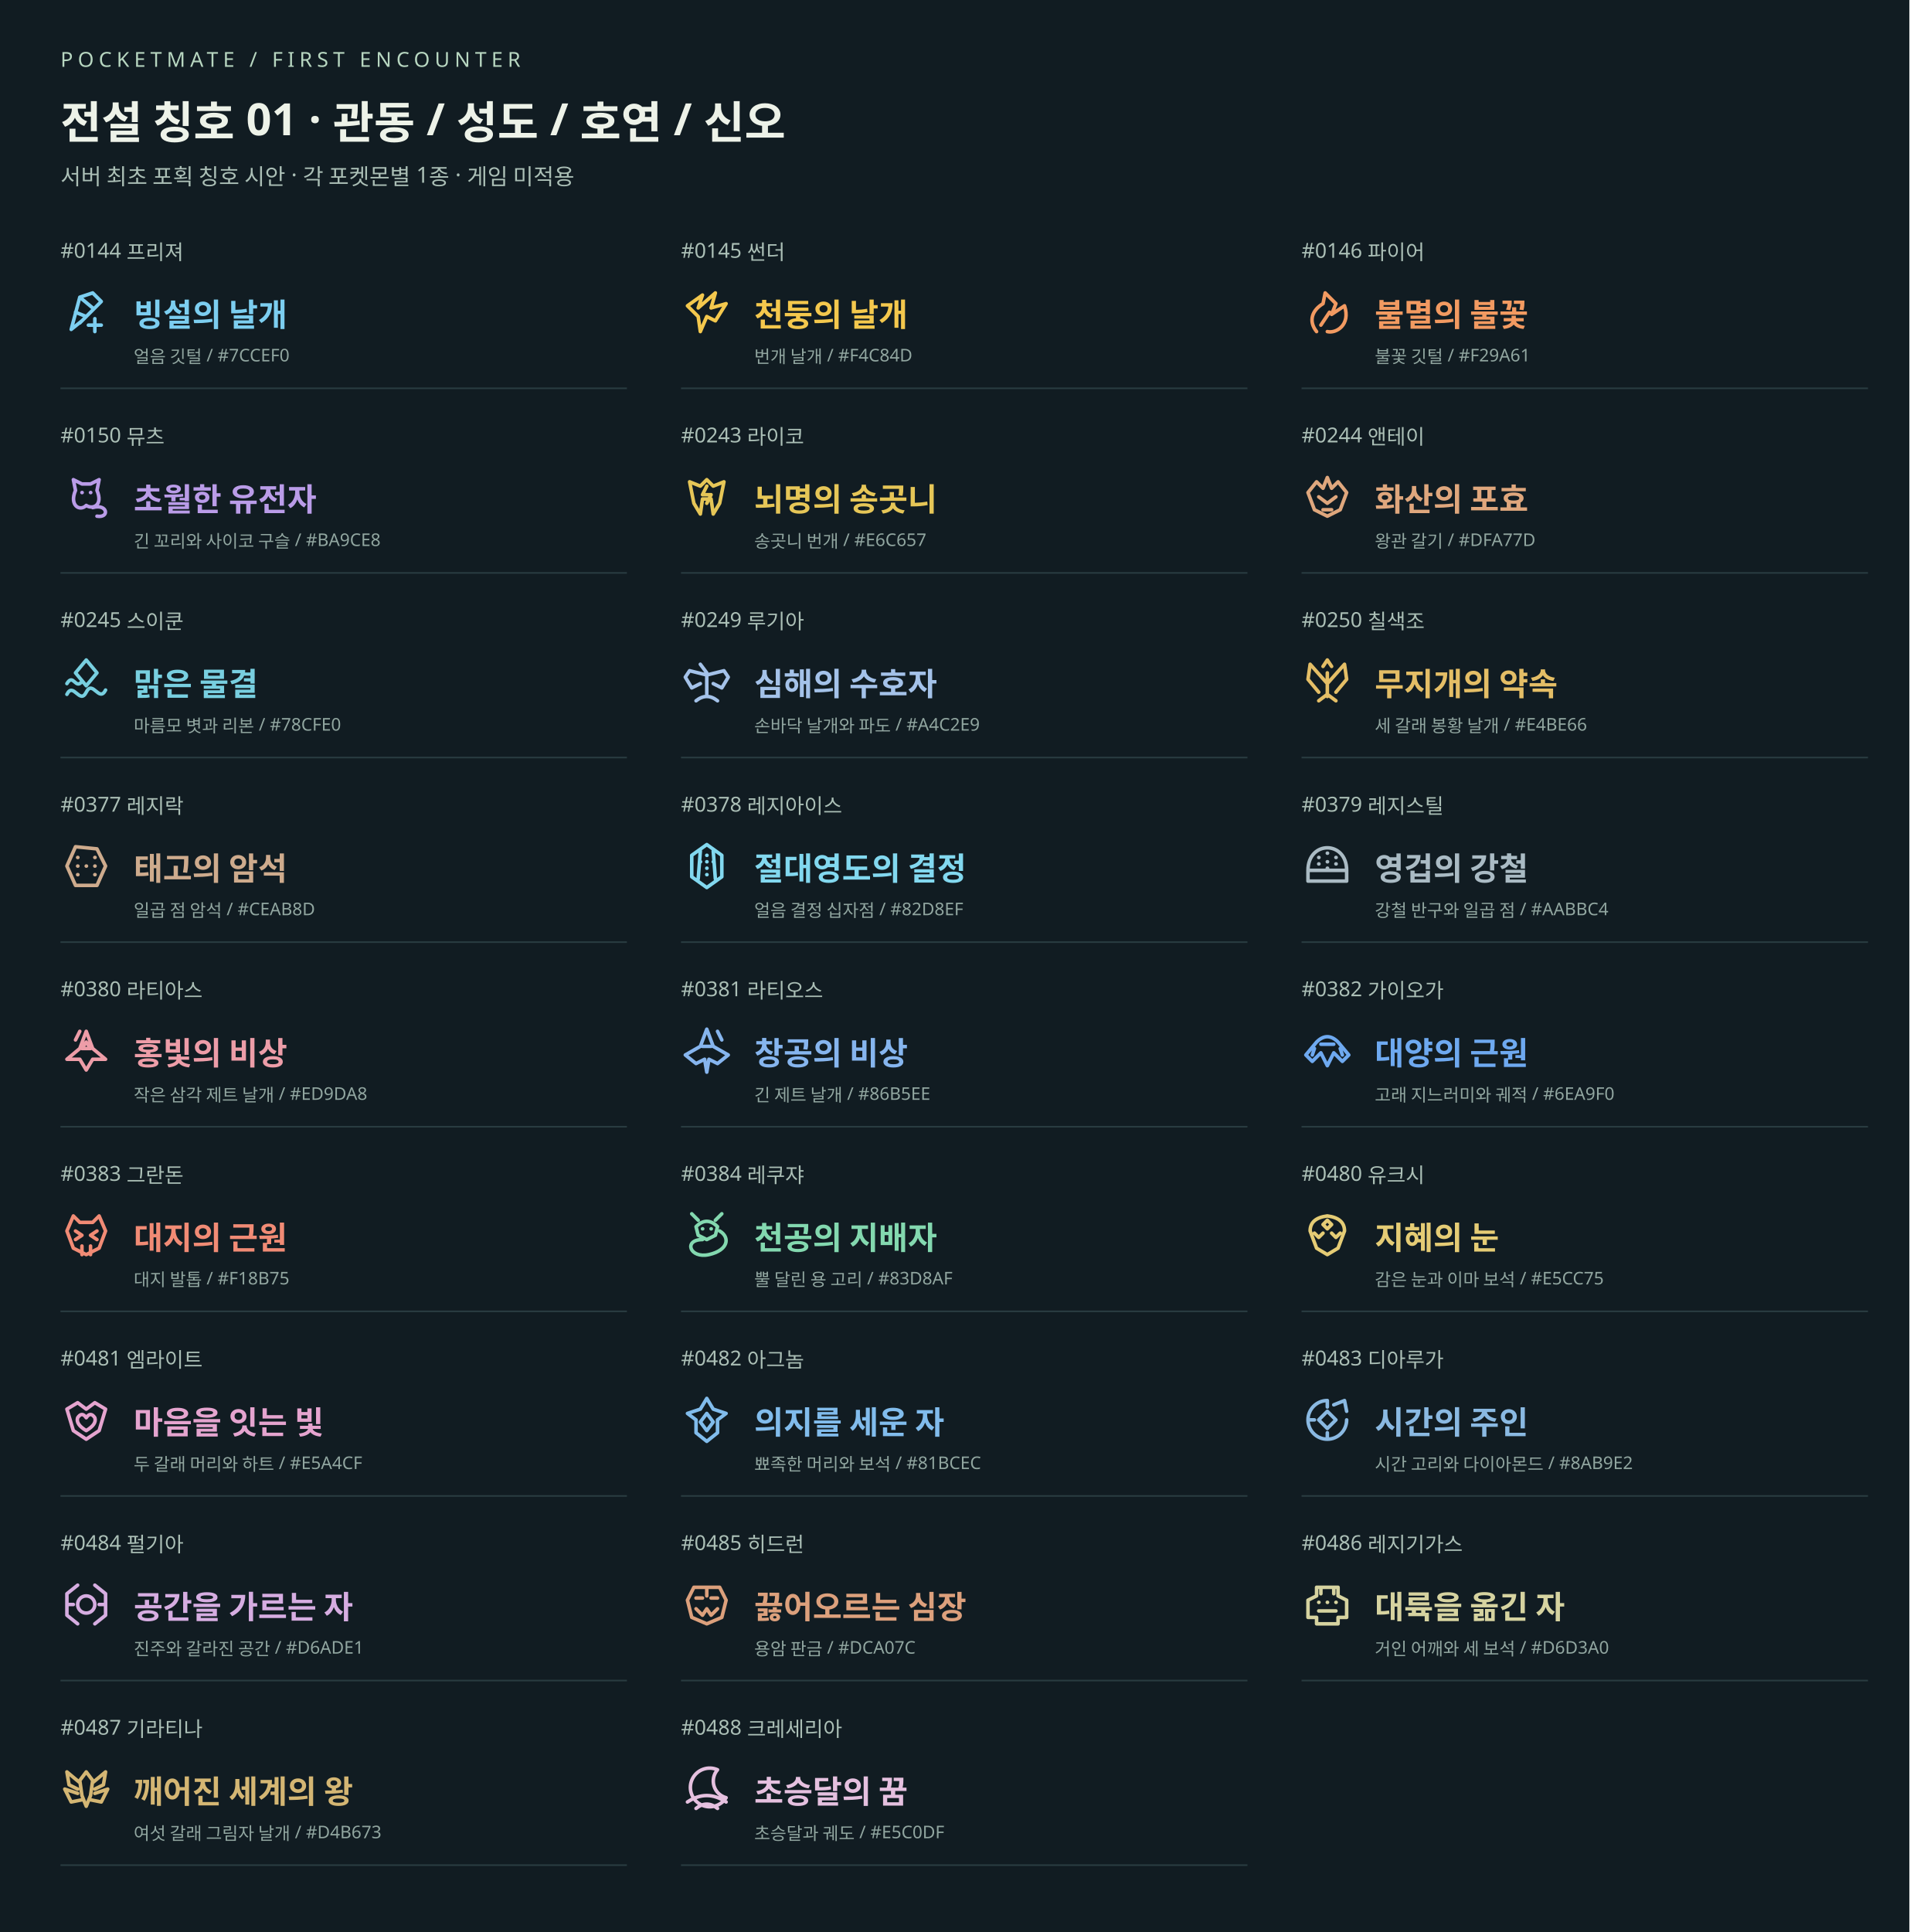
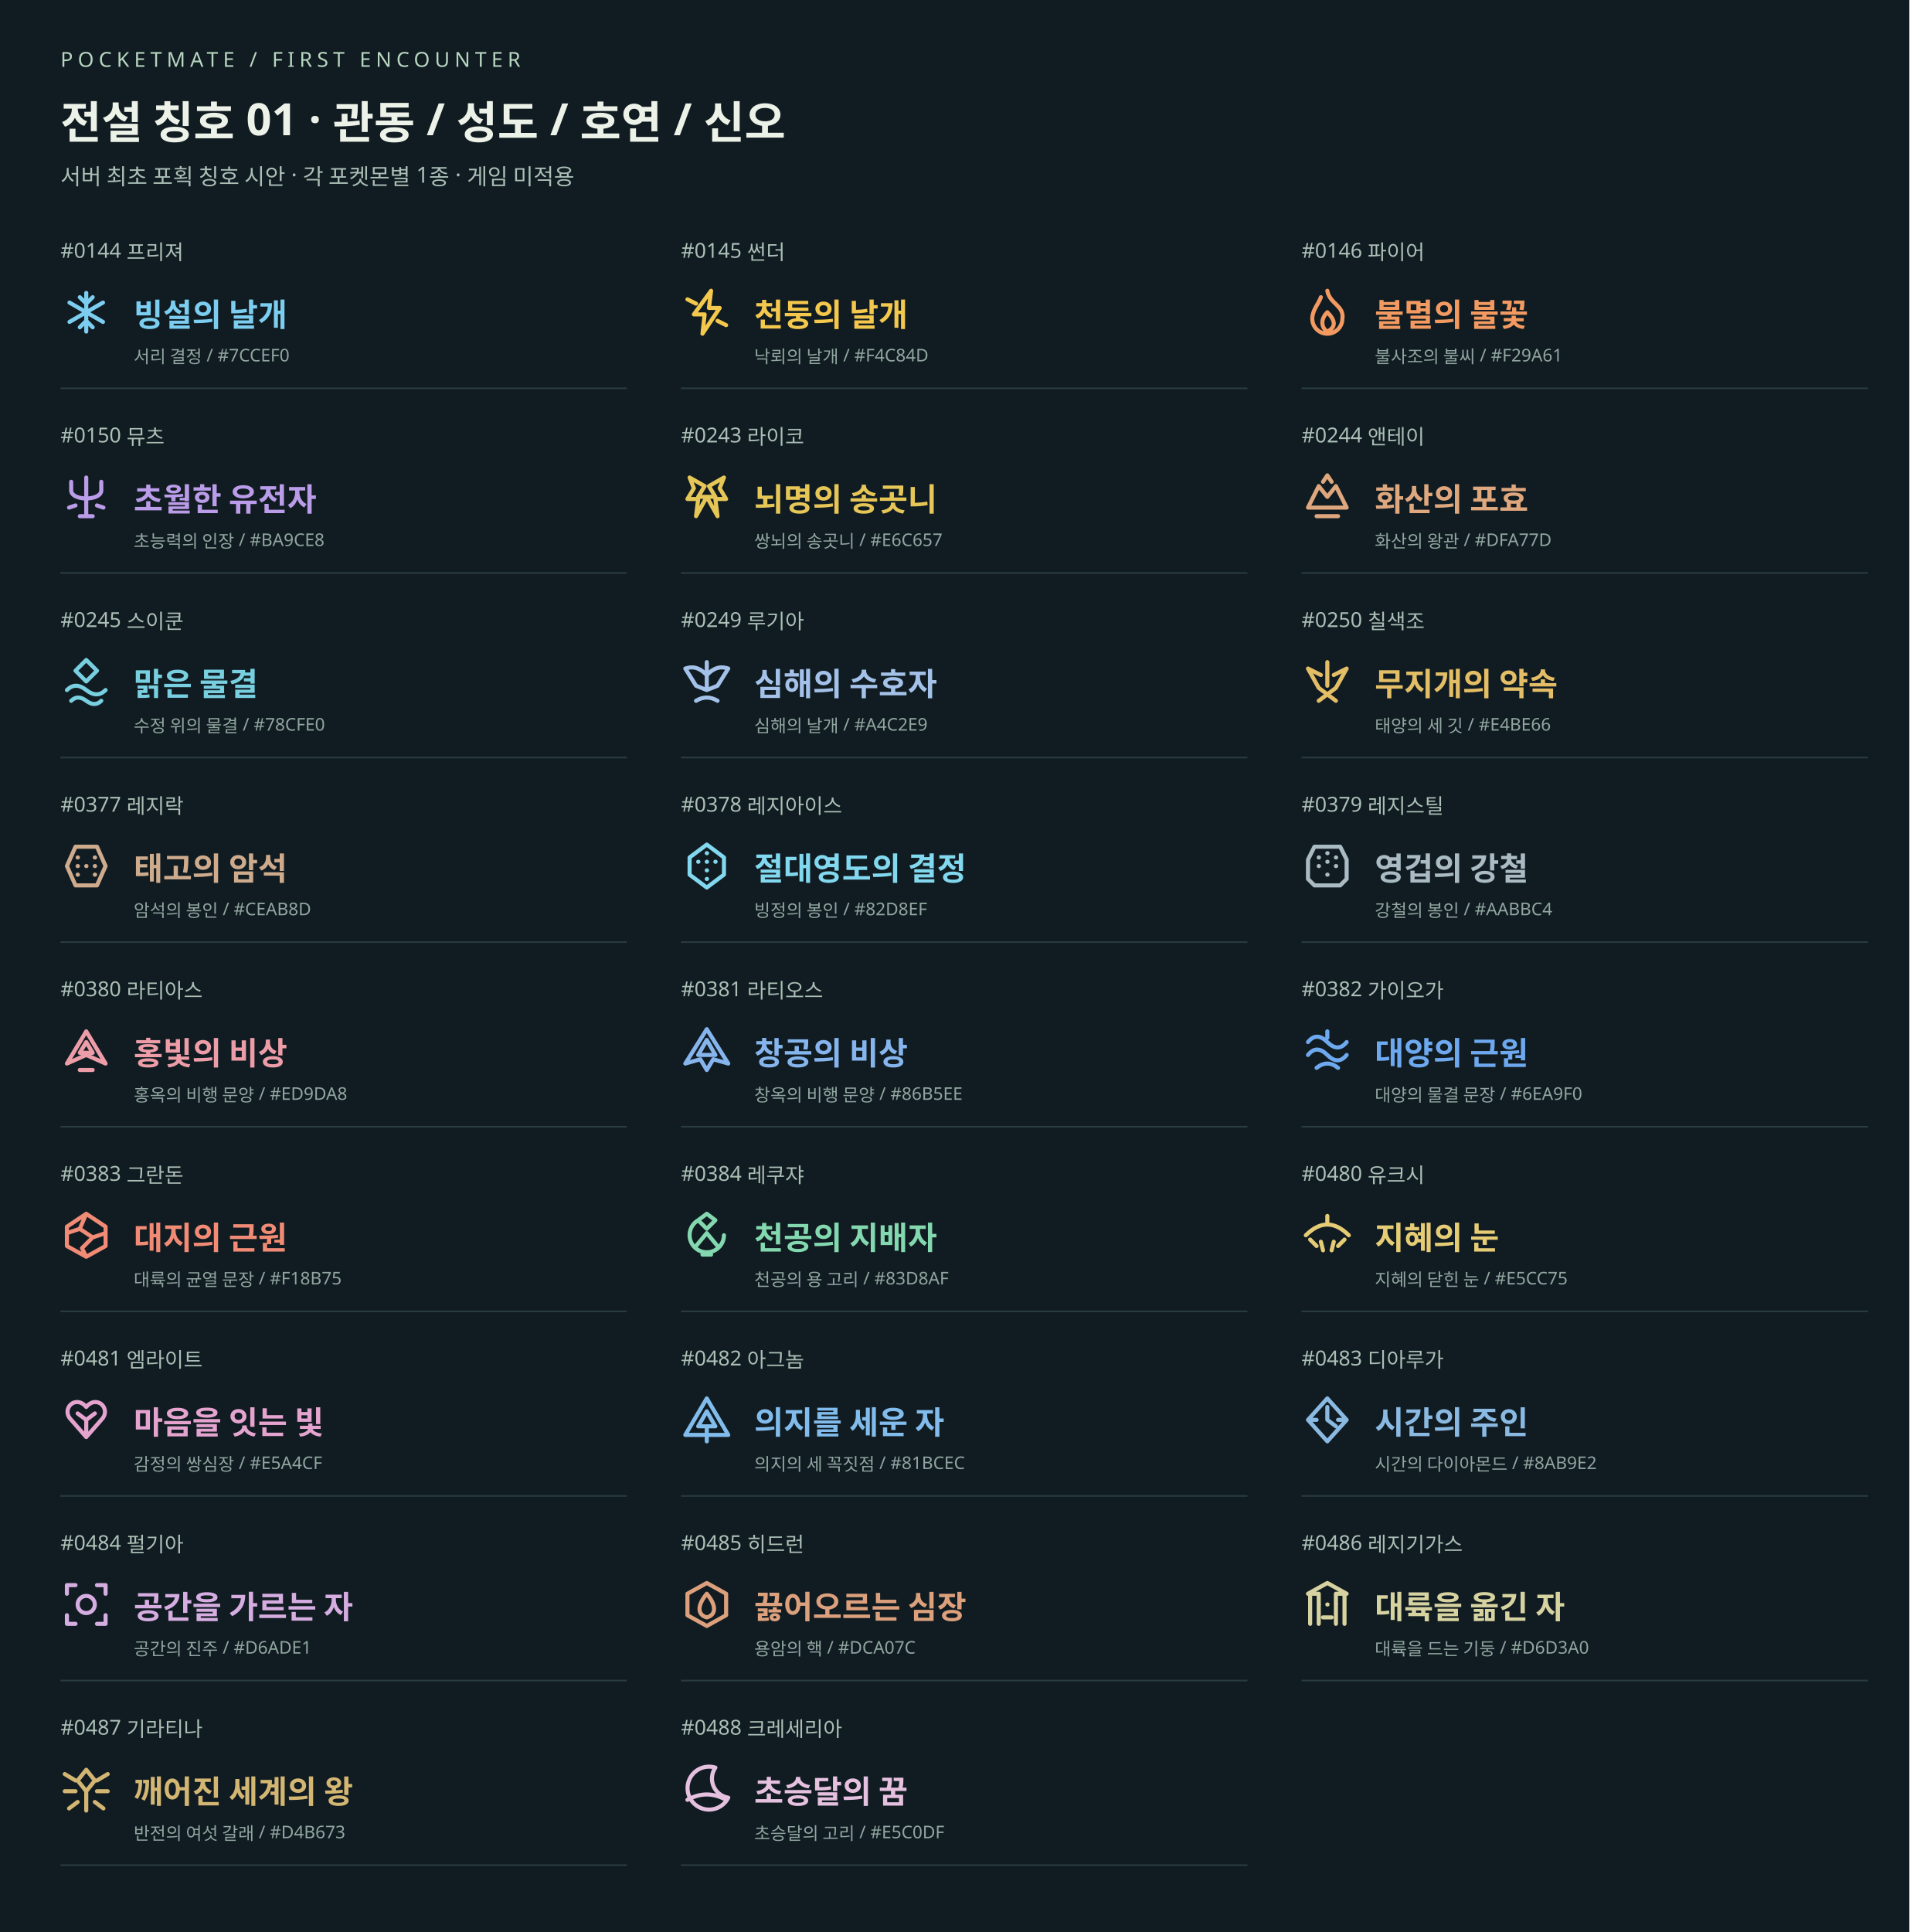
<svg xmlns="http://www.w3.org/2000/svg" width="1200" height="1214" viewBox="0 0 1200 1214">
  <rect width="1200" height="1214" fill="#111c22" />
  <g font-family="Malgun Gothic, sans-serif">
    <text x="38" y="42" fill="#b7d6c0" font-size="13" letter-spacing="3">POCKETMATE / FIRST ENCOUNTER</text>
    <text x="38" y="87" fill="#edf2e8" font-size="28" font-weight="bold">전설 칭호 01 · 관동 / 성도 / 호연 / 신오</text>
    <text x="38" y="116" fill="#abbfb6" font-size="14">서버 최초 포획 칭호 시안 · 각 포켓몬별 1종 · 게임 미적용</text>
    <path d="M38 244H394" stroke="#293c41" />
    <text x="38" y="162" fill="#abbfb6" font-size="13">#0144  프리져</text>
-     <g transform="translate(38,180) scale(1.35)" fill="none" stroke="#7CCEF0" stroke-width="1.65" stroke-linecap="round" stroke-linejoin="round">
-       <path d="M5 20 9 5 15 3 19 7 10 16Z M9 5 15 10 M7 12 12 14 M9 17 17 9 M16 15V21 M13 18H19" />
+     <g transform="translate(38,180) scale(1.35)" fill="none" stroke="#7CCEF0" stroke-width="1.9" stroke-linecap="round" stroke-linejoin="round">
+       <path d="M12 3V21 M4.2 7.5 19.8 16.5 M4.2 16.5 19.8 7.5 M9 5 12 8 15 5 M9 19 12 16 15 19" />
    </g>
    <text x="84" y="205" fill="#7CCEF0" font-size="20" font-weight="bold">빙설의 날개</text>
-     <text x="84" y="228" fill="#91a6a0" font-size="11">얼음 깃털  /  #7CCEF0</text>
+     <text x="84" y="228" fill="#91a6a0" font-size="11">서리 결정  /  #7CCEF0</text>
    <path d="M428 244H784" stroke="#293c41" />
    <text x="428" y="162" fill="#abbfb6" font-size="13">#0145  썬더</text>
-     <g transform="translate(428,180) scale(1.35)" fill="none" stroke="#F4C84D" stroke-width="1.65" stroke-linecap="round" stroke-linejoin="round">
-       <path d="M3 9 10 4 8 10 16 3 14 10 21 8 16 16 12 14 9 21 8 14Z" />
+     <g transform="translate(428,180) scale(1.35)" fill="none" stroke="#F4C84D" stroke-width="1.9" stroke-linecap="round" stroke-linejoin="round">
+       <path d="M14 2 6 13H11L10 22 18 10H13Z M3 6 7 8 M17 16 21 18" />
    </g>
    <text x="474" y="205" fill="#F4C84D" font-size="20" font-weight="bold">천둥의 날개</text>
-     <text x="474" y="228" fill="#91a6a0" font-size="11">번개 날개  /  #F4C84D</text>
+     <text x="474" y="228" fill="#91a6a0" font-size="11">낙뢰의 날개  /  #F4C84D</text>
    <path d="M818 244H1174" stroke="#293c41" />
    <text x="818" y="162" fill="#abbfb6" font-size="13">#0146  파이어</text>
-     <g transform="translate(818,180) scale(1.35)" fill="none" stroke="#F29A61" stroke-width="1.65" stroke-linecap="round" stroke-linejoin="round">
-       <path d="M7 21C3 16 5 11 10 8L11 3 16 8 14 13 20 9C23 18 16 22 12 21 M9 18 13 12" />
+     <g transform="translate(818,180) scale(1.35)" fill="none" stroke="#F29A61" stroke-width="1.9" stroke-linecap="round" stroke-linejoin="round">
+       <path d="M12 2C13 8 20 9 19 15A7 7 0 0 1 5 15C5 11 8 8 9 5 M12 12C8 16 10 20 12 21 16 19 16 16 12 12Z" />
    </g>
    <text x="864" y="205" fill="#F29A61" font-size="20" font-weight="bold">불멸의 불꽃</text>
-     <text x="864" y="228" fill="#91a6a0" font-size="11">불꽃 깃털  /  #F29A61</text>
+     <text x="864" y="228" fill="#91a6a0" font-size="11">불사조의 불씨  /  #F29A61</text>
    <path d="M38 360H394" stroke="#293c41" />
    <text x="38" y="278" fill="#abbfb6" font-size="13">#0150  뮤츠</text>
-     <g transform="translate(38,296) scale(1.35)" fill="none" stroke="#BA9CE8" stroke-width="1.65" stroke-linecap="round" stroke-linejoin="round">
-       <path d="M7 9 6 4 10 6H14L18 4 17 9C20 16 15 18 12 16 9 19 4 16 7 9Z M15 17C22 15 23 22 17 21 M10 10H10.1 M14 10H14.1" />
+     <g transform="translate(38,296) scale(1.35)" fill="none" stroke="#BA9CE8" stroke-width="1.9" stroke-linecap="round" stroke-linejoin="round">
+       <path d="M12 3V21 M5 5V9C5 14 19 14 19 9V5 M9 21H15 M4 17 7 16 M20 17 17 16" />
    </g>
    <text x="84" y="321" fill="#BA9CE8" font-size="20" font-weight="bold">초월한 유전자</text>
-     <text x="84" y="344" fill="#91a6a0" font-size="11">긴 꼬리와 사이코 구슬  /  #BA9CE8</text>
+     <text x="84" y="344" fill="#91a6a0" font-size="11">초능력의 인장  /  #BA9CE8</text>
    <path d="M428 360H784" stroke="#293c41" />
    <text x="428" y="278" fill="#abbfb6" font-size="13">#0243  라이코</text>
-     <g transform="translate(428,296) scale(1.35)" fill="none" stroke="#E6C657" stroke-width="1.65" stroke-linecap="round" stroke-linejoin="round">
-       <path d="M4 5 9 7 12 4 15 7 20 5 18 15 15 20 14 13H10L9 20 6 15Z M12 7 10 11H14L12 15" />
+     <g transform="translate(428,296) scale(1.35)" fill="none" stroke="#E6C657" stroke-width="1.9" stroke-linecap="round" stroke-linejoin="round">
+       <path d="M4 3 11 7 8 12H12L7 21 8 13H3L6 8Z M20 3 13 7 16 12H12L17 21 16 13H21L18 8Z" />
    </g>
    <text x="474" y="321" fill="#E6C657" font-size="20" font-weight="bold">뇌명의 송곳니</text>
-     <text x="474" y="344" fill="#91a6a0" font-size="11">송곳니 번개  /  #E6C657</text>
+     <text x="474" y="344" fill="#91a6a0" font-size="11">쌍뇌의 송곳니  /  #E6C657</text>
    <path d="M818 360H1174" stroke="#293c41" />
    <text x="818" y="278" fill="#abbfb6" font-size="13">#0244  앤테이</text>
-     <g transform="translate(818,296) scale(1.35)" fill="none" stroke="#DFA77D" stroke-width="1.65" stroke-linecap="round" stroke-linejoin="round">
-       <path d="M3 10 7 5 10 8 12 3 14 8 17 5 21 10 18 18 12 21 6 18Z M8 12 12 15 16 12 M10 18H14" />
+     <g transform="translate(818,296) scale(1.35)" fill="none" stroke="#DFA77D" stroke-width="1.9" stroke-linecap="round" stroke-linejoin="round">
+       <path d="M3 17 8 7 12 12 16 7 21 17Z M7 21H17 M10 5 12 2 14 5" />
    </g>
    <text x="864" y="321" fill="#DFA77D" font-size="20" font-weight="bold">화산의 포효</text>
-     <text x="864" y="344" fill="#91a6a0" font-size="11">왕관 갈기  /  #DFA77D</text>
+     <text x="864" y="344" fill="#91a6a0" font-size="11">화산의 왕관  /  #DFA77D</text>
    <path d="M38 476H394" stroke="#293c41" />
    <text x="38" y="394" fill="#abbfb6" font-size="13">#0245  스이쿤</text>
-     <g transform="translate(38,412) scale(1.35)" fill="none" stroke="#78CFE0" stroke-width="1.65" stroke-linecap="round" stroke-linejoin="round">
-       <path d="M12 2 17 8 12 14 7 8Z M3 18C6 12 9 23 12 17S18 22 21 16 M3 13C6 8 7 16 10 12" />
+     <g transform="translate(38,412) scale(1.35)" fill="none" stroke="#78CFE0" stroke-width="1.9" stroke-linecap="round" stroke-linejoin="round">
+       <path d="M12 2 17 7 12 12 7 7Z M3 16Q7 12 12 16T21 16 M5 21Q8 18 12 21T19 21" />
    </g>
    <text x="84" y="437" fill="#78CFE0" font-size="20" font-weight="bold">맑은 물결</text>
-     <text x="84" y="460" fill="#91a6a0" font-size="11">마름모 볏과 리본  /  #78CFE0</text>
+     <text x="84" y="460" fill="#91a6a0" font-size="11">수정 위의 물결  /  #78CFE0</text>
    <path d="M428 476H784" stroke="#293c41" />
    <text x="428" y="394" fill="#abbfb6" font-size="13">#0249  루기아</text>
-     <g transform="translate(428,412) scale(1.35)" fill="none" stroke="#A4C2E9" stroke-width="1.65" stroke-linecap="round" stroke-linejoin="round">
-       <path d="M12 18V8L9 4 M12 9 4 7 2 10 5 15 9 13 M12 9 20 7 22 10 19 15 15 13 M7 21Q12 17 17 21" />
+     <g transform="translate(428,412) scale(1.35)" fill="none" stroke="#A4C2E9" stroke-width="1.9" stroke-linecap="round" stroke-linejoin="round">
+       <path d="M12 3V16 M12 9C8 5 5 5 2 6L7 14 12 16 17 14 22 6C19 5 16 5 12 9 M7 21Q12 18 17 21" />
    </g>
    <text x="474" y="437" fill="#A4C2E9" font-size="20" font-weight="bold">심해의 수호자</text>
-     <text x="474" y="460" fill="#91a6a0" font-size="11">손바닥 날개와 파도  /  #A4C2E9</text>
+     <text x="474" y="460" fill="#91a6a0" font-size="11">심해의 날개  /  #A4C2E9</text>
    <path d="M818 476H1174" stroke="#293c41" />
    <text x="818" y="394" fill="#abbfb6" font-size="13">#0250  칠색조</text>
-     <g transform="translate(818,412) scale(1.35)" fill="none" stroke="#E4BE66" stroke-width="1.65" stroke-linecap="round" stroke-linejoin="round">
-       <path d="M12 19V8 M12 13 4 4 3 11 8 17 M12 13 20 4 21 11 16 17 M8 21 12 18 16 21 M10 5 12 2 14 5" />
+     <g transform="translate(818,412) scale(1.35)" fill="none" stroke="#E4BE66" stroke-width="1.9" stroke-linecap="round" stroke-linejoin="round">
+       <path d="M12 3V14 M3 6 8 15 12 18 16 15 21 6 M3 6 9 9 M21 6 15 9 M8 21 12 18 16 21" />
    </g>
    <text x="864" y="437" fill="#E4BE66" font-size="20" font-weight="bold">무지개의 약속</text>
-     <text x="864" y="460" fill="#91a6a0" font-size="11">세 갈래 봉황 날개  /  #E4BE66</text>
+     <text x="864" y="460" fill="#91a6a0" font-size="11">태양의 세 깃  /  #E4BE66</text>
    <path d="M38 592H394" stroke="#293c41" />
    <text x="38" y="510" fill="#abbfb6" font-size="13">#0377  레지락</text>
-     <g transform="translate(38,528) scale(1.35)" fill="none" stroke="#CEAB8D" stroke-width="1.65" stroke-linecap="round" stroke-linejoin="round">
-       <path d="M7 3 17 4 21 12 17 21H7L3 12Z M8 8H8.1 M16 8H16.1 M8 12H8.1 M12 12H12.1 M16 12H16.1 M8 16H8.1 M16 16H16.1" />
+     <g transform="translate(38,528) scale(1.35)" fill="none" stroke="#CEAB8D" stroke-width="1.9" stroke-linecap="round" stroke-linejoin="round">
+       <path d="M7 3H17L21 12 17 21H7L3 12Z M8 8H8.1 M16 8H16.1 M8 12H8.1 M12 12H12.1 M16 12H16.1 M8 16H8.1 M16 16H16.1" />
    </g>
    <text x="84" y="553" fill="#CEAB8D" font-size="20" font-weight="bold">태고의 암석</text>
-     <text x="84" y="576" fill="#91a6a0" font-size="11">일곱 점 암석  /  #CEAB8D</text>
+     <text x="84" y="576" fill="#91a6a0" font-size="11">암석의 봉인  /  #CEAB8D</text>
    <path d="M428 592H784" stroke="#293c41" />
    <text x="428" y="510" fill="#abbfb6" font-size="13">#0378  레지아이스</text>
-     <g transform="translate(428,528) scale(1.35)" fill="none" stroke="#82D8EF" stroke-width="1.65" stroke-linecap="round" stroke-linejoin="round">
-       <path d="M12 2 19 7V17L12 22 5 17V7Z M9 5 8 18 M15 5 16 18 M9 10H9.1 M12 10H12.1 M15 10H15.1 M12 7H12.1 M12 13H12.1 M12 16H12.1" />
+     <g transform="translate(428,528) scale(1.35)" fill="none" stroke="#82D8EF" stroke-width="1.9" stroke-linecap="round" stroke-linejoin="round">
+       <path d="M12 2 20 8V16L12 22 4 16V8Z M8 10H8.1 M12 10H12.1 M16 10H16.1 M12 6H12.1 M12 14H12.1 M12 18H12.1" />
    </g>
    <text x="474" y="553" fill="#82D8EF" font-size="20" font-weight="bold">절대영도의 결정</text>
-     <text x="474" y="576" fill="#91a6a0" font-size="11">얼음 결정 십자점  /  #82D8EF</text>
+     <text x="474" y="576" fill="#91a6a0" font-size="11">빙정의 봉인  /  #82D8EF</text>
    <path d="M818 592H1174" stroke="#293c41" />
    <text x="818" y="510" fill="#abbfb6" font-size="13">#0379  레지스틸</text>
-     <g transform="translate(818,528) scale(1.35)" fill="none" stroke="#AABBC4" stroke-width="1.65" stroke-linecap="round" stroke-linejoin="round">
-       <path d="M3 14C3 0 21 0 21 14V19H3Z M3 14H21 M8 8H8.1 M12 6H12.1 M16 8H16.1 M8 11H8.1 M12 10H12.1 M16 11H16.1 M12 13H12.1" />
+     <g transform="translate(818,528) scale(1.35)" fill="none" stroke="#AABBC4" stroke-width="1.9" stroke-linecap="round" stroke-linejoin="round">
+       <path d="M6 3H18L21 9V18L18 21H6L3 18V9Z M8 8H8.1 M12 6H12.1 M16 8H16.1 M8 12H8.1 M12 10H12.1 M16 12H16.1 M12 16H12.1" />
    </g>
    <text x="864" y="553" fill="#AABBC4" font-size="20" font-weight="bold">영겁의 강철</text>
-     <text x="864" y="576" fill="#91a6a0" font-size="11">강철 반구와 일곱 점  /  #AABBC4</text>
+     <text x="864" y="576" fill="#91a6a0" font-size="11">강철의 봉인  /  #AABBC4</text>
    <path d="M38 708H394" stroke="#293c41" />
    <text x="38" y="626" fill="#abbfb6" font-size="13">#0380  라티아스</text>
-     <g transform="translate(38,644) scale(1.35)" fill="none" stroke="#ED9DA8" stroke-width="1.65" stroke-linecap="round" stroke-linejoin="round">
-       <path d="M12 3 15 11 21 16 15 16 12 21 9 16H3L9 11Z M10 11 12 8 14 11Z M9 3 7 7" />
+     <g transform="translate(38,644) scale(1.35)" fill="none" stroke="#ED9DA8" stroke-width="1.9" stroke-linecap="round" stroke-linejoin="round">
+       <path d="M12 3 21 18 12 14 3 18Z M12 8 15 13H9Z M9 21H15" />
    </g>
    <text x="84" y="669" fill="#ED9DA8" font-size="20" font-weight="bold">홍빛의 비상</text>
-     <text x="84" y="692" fill="#91a6a0" font-size="11">작은 삼각 제트 날개  /  #ED9DA8</text>
+     <text x="84" y="692" fill="#91a6a0" font-size="11">홍옥의 비행 문양  /  #ED9DA8</text>
    <path d="M428 708H784" stroke="#293c41" />
    <text x="428" y="626" fill="#abbfb6" font-size="13">#0381  라티오스</text>
-     <g transform="translate(428,644) scale(1.35)" fill="none" stroke="#86B5EE" stroke-width="1.65" stroke-linecap="round" stroke-linejoin="round">
-       <path d="M12 2 15 10 22 14 17 18 13 16 12 22 11 16 7 18 2 14 9 10Z M10 10H14 M17 3 19 7" />
+     <g transform="translate(428,644) scale(1.35)" fill="none" stroke="#86B5EE" stroke-width="1.9" stroke-linecap="round" stroke-linejoin="round">
+       <path d="M12 2 22 18 15 16 12 21 9 16 2 18Z M12 7 16 14H8Z" />
    </g>
    <text x="474" y="669" fill="#86B5EE" font-size="20" font-weight="bold">창공의 비상</text>
-     <text x="474" y="692" fill="#91a6a0" font-size="11">긴 제트 날개  /  #86B5EE</text>
+     <text x="474" y="692" fill="#91a6a0" font-size="11">창옥의 비행 문양  /  #86B5EE</text>
    <path d="M818 708H1174" stroke="#293c41" />
    <text x="818" y="626" fill="#abbfb6" font-size="13">#0382  가이오가</text>
-     <g transform="translate(818,644) scale(1.35)" fill="none" stroke="#6EA9F0" stroke-width="1.65" stroke-linecap="round" stroke-linejoin="round">
-       <path d="M7 8Q12 3 17 8L22 14 19 17 15 13 12 19 9 13 5 17 2 14Z M6 11 5 14 M18 11 19 14 M9 9H15" />
+     <g transform="translate(818,644) scale(1.35)" fill="none" stroke="#6EA9F0" stroke-width="1.9" stroke-linecap="round" stroke-linejoin="round">
+       <path d="M3 8Q7 3 12 8T21 8 M3 14Q7 9 12 14T21 14 M7 20Q12 16 17 20 M12 3V6" />
    </g>
    <text x="864" y="669" fill="#6EA9F0" font-size="20" font-weight="bold">대양의 근원</text>
-     <text x="864" y="692" fill="#91a6a0" font-size="11">고래 지느러미와 궤적  /  #6EA9F0</text>
+     <text x="864" y="692" fill="#91a6a0" font-size="11">대양의 물결 문장  /  #6EA9F0</text>
    <path d="M38 824H394" stroke="#293c41" />
    <text x="38" y="742" fill="#abbfb6" font-size="13">#0383  그란돈</text>
-     <g transform="translate(38,760) scale(1.35)" fill="none" stroke="#F18B75" stroke-width="1.65" stroke-linecap="round" stroke-linejoin="round">
-       <path d="M6 3 9 6H15L18 3 21 10 18 18 12 21 6 18 3 10Z M7 10 10 12 7 14 M17 10 14 12 17 14 M10 17V21 M14 17V21" />
+     <g transform="translate(38,760) scale(1.35)" fill="none" stroke="#F18B75" stroke-width="1.9" stroke-linecap="round" stroke-linejoin="round">
+       <path d="M12 2 21 8V17L12 22 3 17V8Z M12 2 9 9 15 13 10 18 12 22 M3 11 9 9 M15 13 21 11" />
    </g>
    <text x="84" y="785" fill="#F18B75" font-size="20" font-weight="bold">대지의 근원</text>
-     <text x="84" y="808" fill="#91a6a0" font-size="11">대지 발톱  /  #F18B75</text>
+     <text x="84" y="808" fill="#91a6a0" font-size="11">대륙의 균열 문장  /  #F18B75</text>
    <path d="M428 824H784" stroke="#293c41" />
    <text x="428" y="742" fill="#abbfb6" font-size="13">#0384  레쿠쟈</text>
-     <g transform="translate(428,760) scale(1.35)" fill="none" stroke="#83D8AF" stroke-width="1.65" stroke-linecap="round" stroke-linejoin="round">
-       <path d="M8 5 5 2 M16 5 19 2 M7 8Q12 3 17 8L16 12 12 14 8 12Z M10 14C1 14 4 23 13 21S23 13 18 10 M10 9H10.1 M14 9H14.1" />
+     <g transform="translate(428,760) scale(1.35)" fill="none" stroke="#83D8AF" stroke-width="1.9" stroke-linecap="round" stroke-linejoin="round">
+       <path d="M8 5A8 8 0 1 0 20 12 M8 5 12 2 16 5 12 9Z M7 17 12 11 17 17 M10 21H14" />
    </g>
    <text x="474" y="785" fill="#83D8AF" font-size="20" font-weight="bold">천공의 지배자</text>
-     <text x="474" y="808" fill="#91a6a0" font-size="11">뿔 달린 용 고리  /  #83D8AF</text>
+     <text x="474" y="808" fill="#91a6a0" font-size="11">천공의 용 고리  /  #83D8AF</text>
    <path d="M818 824H1174" stroke="#293c41" />
    <text x="818" y="742" fill="#abbfb6" font-size="13">#0480  유크시</text>
-     <g transform="translate(818,760) scale(1.35)" fill="none" stroke="#E5CC75" stroke-width="1.65" stroke-linecap="round" stroke-linejoin="round">
-       <path d="M4 10Q4 4 12 3 20 4 20 10L17 18 12 21 7 18Z M6 11 8 13 10 11 M14 11 16 13 18 11 M12 5 14 7 12 9 10 7Z" />
+     <g transform="translate(818,760) scale(1.35)" fill="none" stroke="#E5CC75" stroke-width="1.9" stroke-linecap="round" stroke-linejoin="round">
+       <path d="M2 12Q12 2 22 12 M4 14 7 17 M9 15 10 19 M15 15 14 19 M20 14 17 17 M12 3V6" />
    </g>
    <text x="864" y="785" fill="#E5CC75" font-size="20" font-weight="bold">지혜의 눈</text>
-     <text x="864" y="808" fill="#91a6a0" font-size="11">감은 눈과 이마 보석  /  #E5CC75</text>
+     <text x="864" y="808" fill="#91a6a0" font-size="11">지혜의 닫힌 눈  /  #E5CC75</text>
    <path d="M38 940H394" stroke="#293c41" />
    <text x="38" y="858" fill="#abbfb6" font-size="13">#0481  엠라이트</text>
-     <g transform="translate(38,876) scale(1.35)" fill="none" stroke="#E5A4CF" stroke-width="1.65" stroke-linecap="round" stroke-linejoin="round">
-       <path d="M3 7 8 4 12 7 16 4 21 7 18 17 12 21 6 17Z M8 11Q10 8 12 11 14 8 16 11Q17 14 12 17 7 14 8 11Z" />
+     <g transform="translate(38,876) scale(1.35)" fill="none" stroke="#E5A4CF" stroke-width="1.9" stroke-linecap="round" stroke-linejoin="round">
+       <path d="M12 6C7 0 0 7 5 12L12 20 19 12C24 7 17 0 12 6Z M12 20V12 M8 9 12 12 16 9" />
    </g>
    <text x="84" y="901" fill="#E5A4CF" font-size="20" font-weight="bold">마음을 잇는 빛</text>
-     <text x="84" y="924" fill="#91a6a0" font-size="11">두 갈래 머리와 하트  /  #E5A4CF</text>
+     <text x="84" y="924" fill="#91a6a0" font-size="11">감정의 쌍심장  /  #E5A4CF</text>
    <path d="M428 940H784" stroke="#293c41" />
    <text x="428" y="858" fill="#abbfb6" font-size="13">#0482  아그놈</text>
-     <g transform="translate(428,876) scale(1.35)" fill="none" stroke="#81BCEC" stroke-width="1.65" stroke-linecap="round" stroke-linejoin="round">
-       <path d="M3 9 9 7 12 2 15 7 21 9 17 12 17 18 12 22 7 18 7 12Z M12 9 15 13 12 17 9 13Z" />
+     <g transform="translate(428,876) scale(1.35)" fill="none" stroke="#81BCEC" stroke-width="1.9" stroke-linecap="round" stroke-linejoin="round">
+       <path d="M12 2 22 19H2Z M12 8 16 15H8Z M12 15V22" />
    </g>
    <text x="474" y="901" fill="#81BCEC" font-size="20" font-weight="bold">의지를 세운 자</text>
-     <text x="474" y="924" fill="#91a6a0" font-size="11">뾰족한 머리와 보석  /  #81BCEC</text>
+     <text x="474" y="924" fill="#91a6a0" font-size="11">의지의 세 꼭짓점  /  #81BCEC</text>
    <path d="M818 940H1174" stroke="#293c41" />
    <text x="818" y="858" fill="#abbfb6" font-size="13">#0483  디아루가</text>
-     <g transform="translate(818,876) scale(1.35)" fill="none" stroke="#8AB9E2" stroke-width="1.65" stroke-linecap="round" stroke-linejoin="round">
-       <path d="M12 3A9 9 0 1 0 21 12 M12 3V6 M3 12H6 M12 18V21 M12 8 16 12 12 16 8 12Z M15 5 20 3 21 8" />
+     <g transform="translate(818,876) scale(1.35)" fill="none" stroke="#8AB9E2" stroke-width="1.9" stroke-linecap="round" stroke-linejoin="round">
+       <path d="M12 2 21 12 12 22 3 12Z M12 6V12L16 15 M5 12H7 M17 12H19" />
    </g>
    <text x="864" y="901" fill="#8AB9E2" font-size="20" font-weight="bold">시간의 주인</text>
-     <text x="864" y="924" fill="#91a6a0" font-size="11">시간 고리와 다이아몬드  /  #8AB9E2</text>
+     <text x="864" y="924" fill="#91a6a0" font-size="11">시간의 다이아몬드  /  #8AB9E2</text>
    <path d="M38 1056H394" stroke="#293c41" />
    <text x="38" y="974" fill="#abbfb6" font-size="13">#0484  펄기아</text>
-     <g transform="translate(38,992) scale(1.35)" fill="none" stroke="#D6ADE1" stroke-width="1.65" stroke-linecap="round" stroke-linejoin="round">
-       <path d="M12 8A4 4 0 1 0 12 16 4 4 0 1 0 12 8 M8 3 3 7V17L8 21 M16 3 21 7V17L16 21 M3 12H6 M18 12H21" />
+     <g transform="translate(38,992) scale(1.35)" fill="none" stroke="#D6ADE1" stroke-width="1.9" stroke-linecap="round" stroke-linejoin="round">
+       <path d="M12 8A4 4 0 1 0 12 16 4 4 0 1 0 12 8 M7 3H3V7 M17 3H21V7 M3 17V21H7 M21 17V21H17" />
    </g>
    <text x="84" y="1017" fill="#D6ADE1" font-size="20" font-weight="bold">공간을 가르는 자</text>
-     <text x="84" y="1040" fill="#91a6a0" font-size="11">진주와 갈라진 공간  /  #D6ADE1</text>
+     <text x="84" y="1040" fill="#91a6a0" font-size="11">공간의 진주  /  #D6ADE1</text>
    <path d="M428 1056H784" stroke="#293c41" />
    <text x="428" y="974" fill="#abbfb6" font-size="13">#0485  히드런</text>
-     <g transform="translate(428,992) scale(1.35)" fill="none" stroke="#DCA07C" stroke-width="1.65" stroke-linecap="round" stroke-linejoin="round">
-       <path d="M6 4H18L21 10 19 18 12 21 5 18 3 10Z M7 9H10 M14 9H17 M7 14 10 17 12 14 14 17 17 14 M12 4V8" />
+     <g transform="translate(428,992) scale(1.35)" fill="none" stroke="#DCA07C" stroke-width="1.9" stroke-linecap="round" stroke-linejoin="round">
+       <path d="M12 2 21 7V17L12 22 3 17V7Z M12 7C7 13 8 17 12 18 16 17 17 13 12 7Z" />
    </g>
    <text x="474" y="1017" fill="#DCA07C" font-size="20" font-weight="bold">끓어오르는 심장</text>
-     <text x="474" y="1040" fill="#91a6a0" font-size="11">용암 판금  /  #DCA07C</text>
+     <text x="474" y="1040" fill="#91a6a0" font-size="11">용암의 핵  /  #DCA07C</text>
    <path d="M818 1056H1174" stroke="#293c41" />
    <text x="818" y="974" fill="#abbfb6" font-size="13">#0486  레지기가스</text>
-     <g transform="translate(818,992) scale(1.35)" fill="none" stroke="#D6D3A0" stroke-width="1.65" stroke-linecap="round" stroke-linejoin="round">
-       <path d="M7 4H17V8L21 10V18H17V21H7V18H3V10L7 8Z M8 11H8.1 M12 11H12.1 M16 11H16.1 M8 15H16 M9 4V7 M15 4V7" />
+     <g transform="translate(818,992) scale(1.35)" fill="none" stroke="#D6D3A0" stroke-width="1.9" stroke-linecap="round" stroke-linejoin="round">
+       <path d="M4 21V7H8V21 M16 21V7H20V21 M3 7 12 2 21 7 M8 12H8.1 M12 12H12.1 M16 12H16.1 M10 18H14" />
    </g>
    <text x="864" y="1017" fill="#D6D3A0" font-size="20" font-weight="bold">대륙을 옮긴 자</text>
-     <text x="864" y="1040" fill="#91a6a0" font-size="11">거인 어깨와 세 보석  /  #D6D3A0</text>
+     <text x="864" y="1040" fill="#91a6a0" font-size="11">대륙을 드는 기둥  /  #D6D3A0</text>
    <path d="M38 1172H394" stroke="#293c41" />
    <text x="38" y="1090" fill="#abbfb6" font-size="13">#0487  기라티나</text>
-     <g transform="translate(38,1108) scale(1.35)" fill="none" stroke="#D4B673" stroke-width="1.65" stroke-linecap="round" stroke-linejoin="round">
-       <path d="M12 4 15 8 14 15 12 20 10 15 9 8Z M9 9 3 4 4 10 8 12 M8 14 2 12 5 18 10 17 M15 9 21 4 20 10 16 12 M16 14 22 12 19 18 14 17" />
+     <g transform="translate(38,1108) scale(1.35)" fill="none" stroke="#D4B673" stroke-width="1.9" stroke-linecap="round" stroke-linejoin="round">
+       <path d="M12 3 16 8 12 13 8 8Z M12 13V22 M7 8 2 5 M7 13 2 13 M8 18 4 21 M17 8 22 5 M17 13 22 13 M16 18 20 21" />
    </g>
    <text x="84" y="1133" fill="#D4B673" font-size="20" font-weight="bold">깨어진 세계의 왕</text>
-     <text x="84" y="1156" fill="#91a6a0" font-size="11">여섯 갈래 그림자 날개  /  #D4B673</text>
+     <text x="84" y="1156" fill="#91a6a0" font-size="11">반전의 여섯 갈래  /  #D4B673</text>
    <path d="M428 1172H784" stroke="#293c41" />
    <text x="428" y="1090" fill="#abbfb6" font-size="13">#0488  크레세리아</text>
-     <g transform="translate(428,1108) scale(1.35)" fill="none" stroke="#E5C0DF" stroke-width="1.65" stroke-linecap="round" stroke-linejoin="round">
-       <path d="M17 3A9 9 0 1 0 21 16 8 8 0 0 1 17 3Z M3 18Q12 12 21 18 M7 21Q12 17 17 21" />
+     <g transform="translate(428,1108) scale(1.35)" fill="none" stroke="#E5C0DF" stroke-width="1.9" stroke-linecap="round" stroke-linejoin="round">
+       <path d="M16 2A10 10 0 1 0 22 16 9 9 0 0 1 16 2Z M3 17Q12 12 21 17" />
    </g>
    <text x="474" y="1133" fill="#E5C0DF" font-size="20" font-weight="bold">초승달의 꿈</text>
-     <text x="474" y="1156" fill="#91a6a0" font-size="11">초승달과 궤도  /  #E5C0DF</text>
+     <text x="474" y="1156" fill="#91a6a0" font-size="11">초승달의 고리  /  #E5C0DF</text>
  </g>
</svg>
